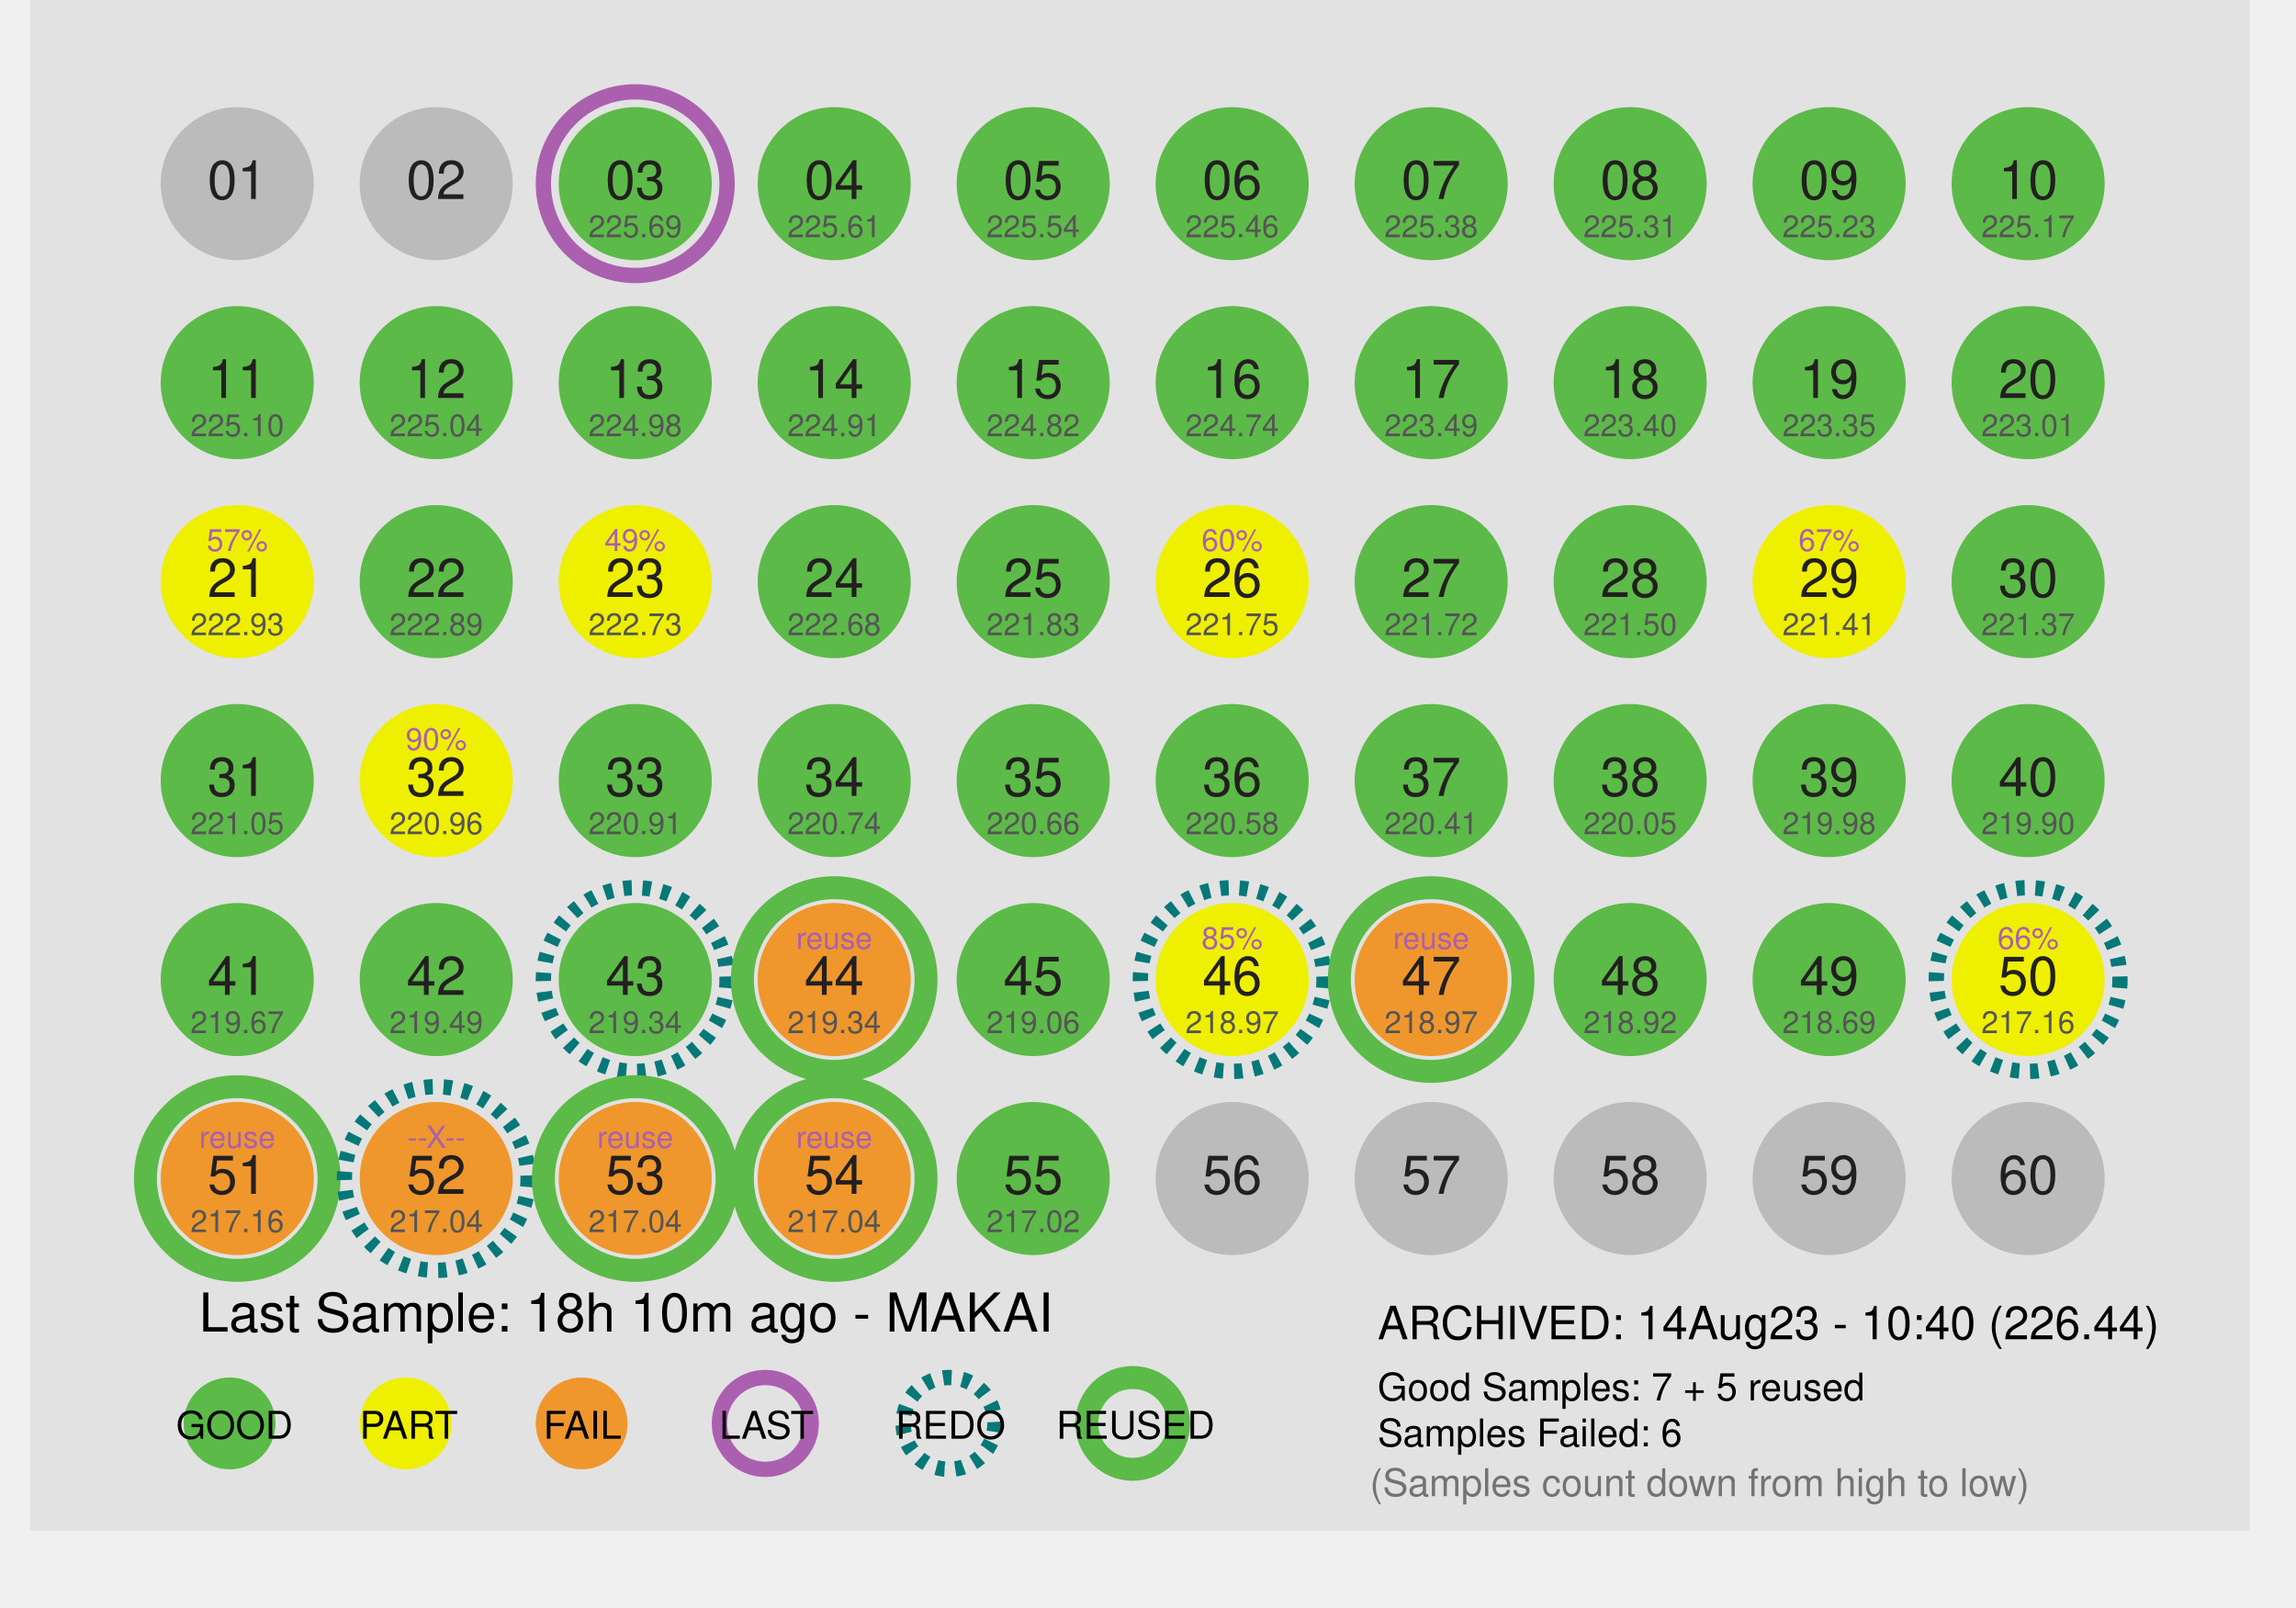
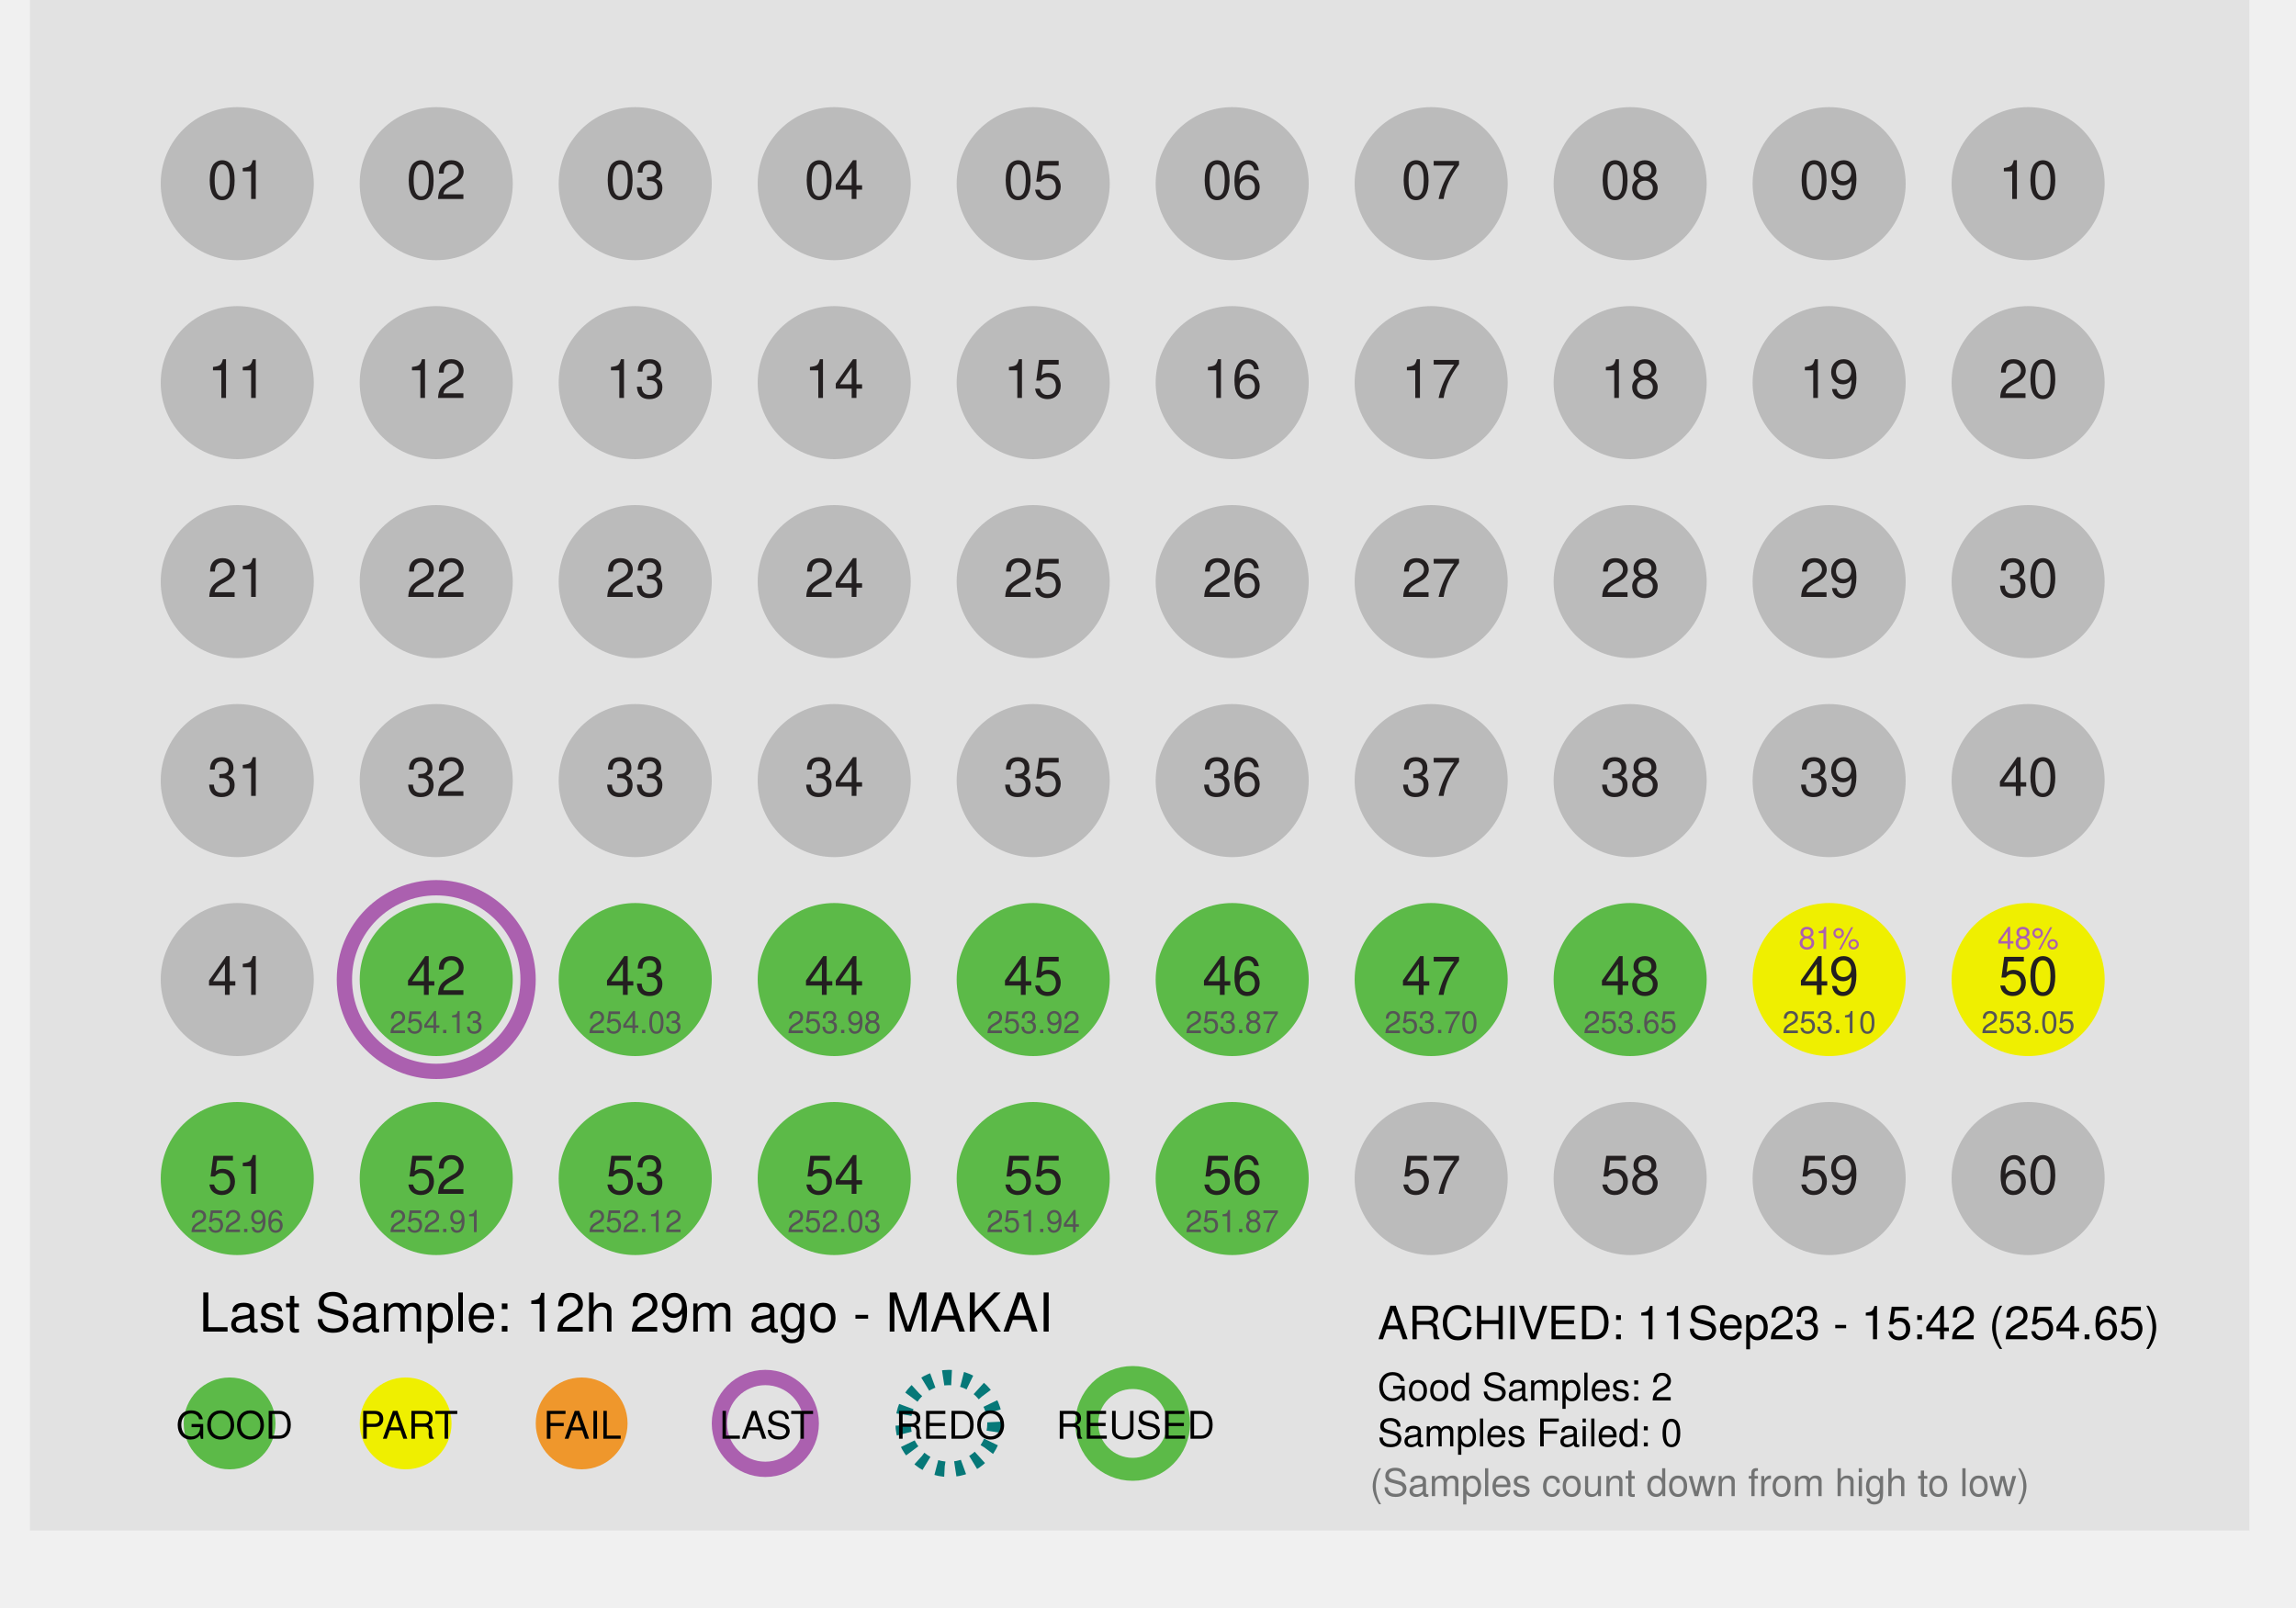
<svg xmlns="http://www.w3.org/2000/svg" id="Layer_1" data-name="Layer 1" x="0px" y="0px" viewBox="0 0 300 210" xml:space="preserve">
  <defs>
    <style>
 .st1 { fill: #dcddde; }
 .st2, .st3 { fill: #fff; }
 .st2 { stroke: #9b509f; }
 .st10, .st2, .st3 { stroke-miterlimit: 10; }
 .st10, .st2 { stroke-width: 2px; }
 .st3 { stroke: #231f20; }
 .st4 { fill: #ef972c; }
 .st5 { fill: #727373; }
 .st6 { fill: #5cba48; }
 .st7, .st8, .st9 { font-size: 7px; }
 .st7, .st8 { fill: #231f20; }
 .te5, .st7, .st9 { font-family: Helvetica; }
 .st8 { font-family: Helvetica-Bold, Helvetica; font-weight: 700; }
 .st9 { fill: #919396; }
 .st10 { fill: none; stroke: #fff; }

 .fill_gray { fill: #bbbbbb; }
 .fill_white { fill: #fff; }
 .stroke_purple { stroke: #ab60af; fill:none; stroke-width: 2px; }
 .stroke_black  { stroke: #000; fill:none; stroke-width: 2px; }
 .stroke_blue  { stroke: #067878; fill:none; stroke-width: 2px; stroke-dasharray:1.1 1.4;}
 .stroke_green  { stroke: #5cba48; fill:none; stroke-width: 3px;}
 .stroke_dash  { stroke-dasharray:1.1 1.4;}
 .stroke_2px { stroke-width: 2px; }
 .stroke_white { fill: none; stroke: #fff; }
 .stroke_none {stroke: none; fill:none};
 .stroke_darkGray { stroke: #231f20; fill: none; stroke-width: 2px;}
 .fill_orange { fill: #ef972c; }
 .fill_yellow { fill: #efef00; }
 .fill_lightgray { fill: #e2e2e2; }
 .thick_orange     { stroke-width:4px; fill:none; stroke: #ef972c; }
 .thick_yellow     { stroke-width:4px; fill:none; stroke: #f7ca0b; }
 .thick_gray       { stroke-width:4px; fill:none; stroke: #bbbbbb; }
 .thick_green      { stroke-width:4px; fill:none; stroke: #5cba48; }
 .fill_green { fill: #5cba48; }
 .font_size4 { font-size: 4px; }
 .font_size5 { font-size: 5px; }
 .font_size6 { font-size: 6px; }
 .font_size7 { font-size: 7px; }
 .font_size9 { font-size: 9px; }
 .fill_red {fill: #e24466; }
 .fill_purple {fill:#ab60af;}
 .fill_darkgray { fill: #555555; }
 .font_helv { font-family: Helvetica; }
 .font_helvBold { font-family: Helvetica-Bold, Helvetica; font-weight: 700; }
 .fill_lightergray { fill: #919396; }
    </style>
  </defs>
  <rect class="fill_lightgray" x="3.91" width="290" height="200" />
  <circle desc="c_big_01" class="stroke_none" cx="31" cy="24" r="12" />
  <circle desc="c_big_02" class="stroke_none" cx="57" cy="24" r="12" />
-   <circle desc="c_big_03" class="stroke_purple" cx="83" cy="24" r="12" />
+   <circle desc="c_big_03" class="stroke_none" cx="83" cy="24" r="12" />
  <circle desc="c_big_04" class="stroke_none" cx="109" cy="24" r="12" />
  <circle desc="c_big_05" class="stroke_none" cx="135" cy="24" r="12" />
  <circle desc="c_big_06" class="stroke_none" cx="161" cy="24" r="12" />
  <circle desc="c_big_07" class="stroke_none" cx="187" cy="24" r="12" />
  <circle desc="c_big_08" class="stroke_none" cx="213" cy="24" r="12" />
  <circle desc="c_big_09" class="stroke_none" cx="239" cy="24" r="12" />
  <circle desc="c_big_10" class="stroke_none" cx="265" cy="24" r="12" />
  <circle desc="c_big_11" class="stroke_none" cx="31" cy="50" r="12" />
  <circle desc="c_big_12" class="stroke_none" cx="57" cy="50" r="12" />
  <circle desc="c_big_13" class="stroke_none" cx="83" cy="50" r="12" />
  <circle desc="c_big_14" class="stroke_none" cx="109" cy="50" r="12" />
  <circle desc="c_big_15" class="stroke_none" cx="135" cy="50" r="12" />
  <circle desc="c_big_16" class="stroke_none" cx="161" cy="50" r="12" />
  <circle desc="c_big_17" class="stroke_none" cx="187" cy="50" r="12" />
  <circle desc="c_big_18" class="stroke_none" cx="213" cy="50" r="12" />
  <circle desc="c_big_19" class="stroke_none" cx="239" cy="50" r="12" />
  <circle desc="c_big_20" class="stroke_none" cx="265" cy="50" r="12" />
  <circle desc="c_big_21" class="stroke_none" cx="31" cy="76" r="12" />
  <circle desc="c_big_22" class="stroke_none" cx="57" cy="76" r="12" />
  <circle desc="c_big_23" class="stroke_none" cx="83" cy="76" r="12" />
  <circle desc="c_big_24" class="stroke_none" cx="109" cy="76" r="12" />
  <circle desc="c_big_25" class="stroke_none" cx="135" cy="76" r="12" />
  <circle desc="c_big_26" class="stroke_none" cx="161" cy="76" r="12" />
  <circle desc="c_big_27" class="stroke_none" cx="187" cy="76" r="12" />
  <circle desc="c_big_28" class="stroke_none" cx="213" cy="76" r="12" />
  <circle desc="c_big_29" class="stroke_none" cx="239" cy="76" r="12" />
  <circle desc="c_big_30" class="stroke_none" cx="265" cy="76" r="12" />
  <circle desc="c_big_31" class="stroke_none" cx="31" cy="102" r="12" />
  <circle desc="c_big_32" class="stroke_none" cx="57" cy="102" r="12" />
  <circle desc="c_big_33" class="stroke_none" cx="83" cy="102" r="12" />
  <circle desc="c_big_34" class="stroke_none" cx="109" cy="102" r="12" />
  <circle desc="c_big_35" class="stroke_none" cx="135" cy="102" r="12" />
  <circle desc="c_big_36" class="stroke_none" cx="161" cy="102" r="12" />
  <circle desc="c_big_37" class="stroke_none" cx="187" cy="102" r="12" />
  <circle desc="c_big_38" class="stroke_none" cx="213" cy="102" r="12" />
  <circle desc="c_big_39" class="stroke_none" cx="239" cy="102" r="12" />
  <circle desc="c_big_40" class="stroke_none" cx="265" cy="102" r="12" />
  <circle desc="c_big_41" class="stroke_none" cx="31" cy="128" r="12" />
-   <circle desc="c_big_42" class="stroke_none" cx="57" cy="128" r="12" />
-   <circle desc="c_big_43" class="stroke_blue" cx="83" cy="128" r="12" />
-   <circle desc="c_big_44" class="stroke_green" cx="109" cy="128" r="12" />
+   <circle desc="c_big_42" class="stroke_purple" cx="57" cy="128" r="12" />
+   <circle desc="c_big_43" class="stroke_none" cx="83" cy="128" r="12" />
+   <circle desc="c_big_44" class="stroke_none" cx="109" cy="128" r="12" />
  <circle desc="c_big_45" class="stroke_none" cx="135" cy="128" r="12" />
-   <circle desc="c_big_46" class="stroke_blue" cx="161" cy="128" r="12" />
-   <circle desc="c_big_47" class="stroke_green" cx="187" cy="128" r="12" />
+   <circle desc="c_big_46" class="stroke_none" cx="161" cy="128" r="12" />
+   <circle desc="c_big_47" class="stroke_none" cx="187" cy="128" r="12" />
  <circle desc="c_big_48" class="stroke_none" cx="213" cy="128" r="12" />
  <circle desc="c_big_49" class="stroke_none" cx="239" cy="128" r="12" />
-   <circle desc="c_big_50" class="stroke_blue" cx="265" cy="128" r="12" />
-   <circle desc="c_big_51" class="stroke_green" cx="31" cy="154" r="12" />
-   <circle desc="c_big_52" class="stroke_blue" cx="57" cy="154" r="12" />
-   <circle desc="c_big_53" class="stroke_green" cx="83" cy="154" r="12" />
-   <circle desc="c_big_54" class="stroke_green" cx="109" cy="154" r="12" />
+   <circle desc="c_big_50" class="stroke_none" cx="265" cy="128" r="12" />
+   <circle desc="c_big_51" class="stroke_none" cx="31" cy="154" r="12" />
+   <circle desc="c_big_52" class="stroke_none" cx="57" cy="154" r="12" />
+   <circle desc="c_big_53" class="stroke_none" cx="83" cy="154" r="12" />
+   <circle desc="c_big_54" class="stroke_none" cx="109" cy="154" r="12" />
  <circle desc="c_big_55" class="stroke_none" cx="135" cy="154" r="12" />
  <circle desc="c_big_56" class="stroke_none" cx="161" cy="154" r="12" />
  <circle desc="c_big_57" class="stroke_none" cx="187" cy="154" r="12" />
  <circle desc="c_big_58" class="stroke_none" cx="213" cy="154" r="12" />
  <circle desc="c_big_59" class="stroke_none" cx="239" cy="154" r="12" />
  <circle desc="c_big_60" class="stroke_none" cx="265" cy="154" r="12" />
  <circle desc="c_small_01" class="fill_gray" cx="31" cy="24" r="10" />
  <circle desc="c_small_02" class="fill_gray" cx="57" cy="24" r="10" />
-   <circle desc="c_small_03" class="fill_green" cx="83" cy="24" r="10" />
-   <circle desc="c_small_04" class="fill_green" cx="109" cy="24" r="10" />
-   <circle desc="c_small_05" class="fill_green" cx="135" cy="24" r="10" />
-   <circle desc="c_small_06" class="fill_green" cx="161" cy="24" r="10" />
-   <circle desc="c_small_07" class="fill_green" cx="187" cy="24" r="10" />
-   <circle desc="c_small_08" class="fill_green" cx="213" cy="24" r="10" />
-   <circle desc="c_small_09" class="fill_green" cx="239" cy="24" r="10" />
-   <circle desc="c_small_10" class="fill_green" cx="265" cy="24" r="10" />
-   <circle desc="c_small_11" class="fill_green" cx="31" cy="50" r="10" />
-   <circle desc="c_small_12" class="fill_green" cx="57" cy="50" r="10" />
-   <circle desc="c_small_13" class="fill_green" cx="83" cy="50" r="10" />
-   <circle desc="c_small_14" class="fill_green" cx="109" cy="50" r="10" />
-   <circle desc="c_small_15" class="fill_green" cx="135" cy="50" r="10" />
-   <circle desc="c_small_16" class="fill_green" cx="161" cy="50" r="10" />
-   <circle desc="c_small_17" class="fill_green" cx="187" cy="50" r="10" />
-   <circle desc="c_small_18" class="fill_green" cx="213" cy="50" r="10" />
-   <circle desc="c_small_19" class="fill_green" cx="239" cy="50" r="10" />
-   <circle desc="c_small_20" class="fill_green" cx="265" cy="50" r="10" />
-   <circle desc="c_small_21" class="fill_yellow" cx="31" cy="76" r="10" />
-   <circle desc="c_small_22" class="fill_green" cx="57" cy="76" r="10" />
-   <circle desc="c_small_23" class="fill_yellow" cx="83" cy="76" r="10" />
-   <circle desc="c_small_24" class="fill_green" cx="109" cy="76" r="10" />
-   <circle desc="c_small_25" class="fill_green" cx="135" cy="76" r="10" />
-   <circle desc="c_small_26" class="fill_yellow" cx="161" cy="76" r="10" />
-   <circle desc="c_small_27" class="fill_green" cx="187" cy="76" r="10" />
-   <circle desc="c_small_28" class="fill_green" cx="213" cy="76" r="10" />
-   <circle desc="c_small_29" class="fill_yellow" cx="239" cy="76" r="10" />
-   <circle desc="c_small_30" class="fill_green" cx="265" cy="76" r="10" />
-   <circle desc="c_small_31" class="fill_green" cx="31" cy="102" r="10" />
-   <circle desc="c_small_32" class="fill_yellow" cx="57" cy="102" r="10" />
-   <circle desc="c_small_33" class="fill_green" cx="83" cy="102" r="10" />
-   <circle desc="c_small_34" class="fill_green" cx="109" cy="102" r="10" />
-   <circle desc="c_small_35" class="fill_green" cx="135" cy="102" r="10" />
-   <circle desc="c_small_36" class="fill_green" cx="161" cy="102" r="10" />
-   <circle desc="c_small_37" class="fill_green" cx="187" cy="102" r="10" />
-   <circle desc="c_small_38" class="fill_green" cx="213" cy="102" r="10" />
-   <circle desc="c_small_39" class="fill_green" cx="239" cy="102" r="10" />
-   <circle desc="c_small_40" class="fill_green" cx="265" cy="102" r="10" />
-   <circle desc="c_small_41" class="fill_green" cx="31" cy="128" r="10" />
+   <circle desc="c_small_03" class="fill_gray" cx="83" cy="24" r="10" />
+   <circle desc="c_small_04" class="fill_gray" cx="109" cy="24" r="10" />
+   <circle desc="c_small_05" class="fill_gray" cx="135" cy="24" r="10" />
+   <circle desc="c_small_06" class="fill_gray" cx="161" cy="24" r="10" />
+   <circle desc="c_small_07" class="fill_gray" cx="187" cy="24" r="10" />
+   <circle desc="c_small_08" class="fill_gray" cx="213" cy="24" r="10" />
+   <circle desc="c_small_09" class="fill_gray" cx="239" cy="24" r="10" />
+   <circle desc="c_small_10" class="fill_gray" cx="265" cy="24" r="10" />
+   <circle desc="c_small_11" class="fill_gray" cx="31" cy="50" r="10" />
+   <circle desc="c_small_12" class="fill_gray" cx="57" cy="50" r="10" />
+   <circle desc="c_small_13" class="fill_gray" cx="83" cy="50" r="10" />
+   <circle desc="c_small_14" class="fill_gray" cx="109" cy="50" r="10" />
+   <circle desc="c_small_15" class="fill_gray" cx="135" cy="50" r="10" />
+   <circle desc="c_small_16" class="fill_gray" cx="161" cy="50" r="10" />
+   <circle desc="c_small_17" class="fill_gray" cx="187" cy="50" r="10" />
+   <circle desc="c_small_18" class="fill_gray" cx="213" cy="50" r="10" />
+   <circle desc="c_small_19" class="fill_gray" cx="239" cy="50" r="10" />
+   <circle desc="c_small_20" class="fill_gray" cx="265" cy="50" r="10" />
+   <circle desc="c_small_21" class="fill_gray" cx="31" cy="76" r="10" />
+   <circle desc="c_small_22" class="fill_gray" cx="57" cy="76" r="10" />
+   <circle desc="c_small_23" class="fill_gray" cx="83" cy="76" r="10" />
+   <circle desc="c_small_24" class="fill_gray" cx="109" cy="76" r="10" />
+   <circle desc="c_small_25" class="fill_gray" cx="135" cy="76" r="10" />
+   <circle desc="c_small_26" class="fill_gray" cx="161" cy="76" r="10" />
+   <circle desc="c_small_27" class="fill_gray" cx="187" cy="76" r="10" />
+   <circle desc="c_small_28" class="fill_gray" cx="213" cy="76" r="10" />
+   <circle desc="c_small_29" class="fill_gray" cx="239" cy="76" r="10" />
+   <circle desc="c_small_30" class="fill_gray" cx="265" cy="76" r="10" />
+   <circle desc="c_small_31" class="fill_gray" cx="31" cy="102" r="10" />
+   <circle desc="c_small_32" class="fill_gray" cx="57" cy="102" r="10" />
+   <circle desc="c_small_33" class="fill_gray" cx="83" cy="102" r="10" />
+   <circle desc="c_small_34" class="fill_gray" cx="109" cy="102" r="10" />
+   <circle desc="c_small_35" class="fill_gray" cx="135" cy="102" r="10" />
+   <circle desc="c_small_36" class="fill_gray" cx="161" cy="102" r="10" />
+   <circle desc="c_small_37" class="fill_gray" cx="187" cy="102" r="10" />
+   <circle desc="c_small_38" class="fill_gray" cx="213" cy="102" r="10" />
+   <circle desc="c_small_39" class="fill_gray" cx="239" cy="102" r="10" />
+   <circle desc="c_small_40" class="fill_gray" cx="265" cy="102" r="10" />
+   <circle desc="c_small_41" class="fill_gray" cx="31" cy="128" r="10" />
  <circle desc="c_small_42" class="fill_green" cx="57" cy="128" r="10" />
  <circle desc="c_small_43" class="fill_green" cx="83" cy="128" r="10" />
-   <circle desc="c_small_44" class="fill_orange" cx="109" cy="128" r="10" />
+   <circle desc="c_small_44" class="fill_green" cx="109" cy="128" r="10" />
  <circle desc="c_small_45" class="fill_green" cx="135" cy="128" r="10" />
-   <circle desc="c_small_46" class="fill_yellow" cx="161" cy="128" r="10" />
-   <circle desc="c_small_47" class="fill_orange" cx="187" cy="128" r="10" />
+   <circle desc="c_small_46" class="fill_green" cx="161" cy="128" r="10" />
+   <circle desc="c_small_47" class="fill_green" cx="187" cy="128" r="10" />
  <circle desc="c_small_48" class="fill_green" cx="213" cy="128" r="10" />
-   <circle desc="c_small_49" class="fill_green" cx="239" cy="128" r="10" />
+   <circle desc="c_small_49" class="fill_yellow" cx="239" cy="128" r="10" />
  <circle desc="c_small_50" class="fill_yellow" cx="265" cy="128" r="10" />
-   <circle desc="c_small_51" class="fill_orange" cx="31" cy="154" r="10" />
-   <circle desc="c_small_52" class="fill_orange" cx="57" cy="154" r="10" />
-   <circle desc="c_small_53" class="fill_orange" cx="83" cy="154" r="10" />
-   <circle desc="c_small_54" class="fill_orange" cx="109" cy="154" r="10" />
+   <circle desc="c_small_51" class="fill_green" cx="31" cy="154" r="10" />
+   <circle desc="c_small_52" class="fill_green" cx="57" cy="154" r="10" />
+   <circle desc="c_small_53" class="fill_green" cx="83" cy="154" r="10" />
+   <circle desc="c_small_54" class="fill_green" cx="109" cy="154" r="10" />
  <circle desc="c_small_55" class="fill_green" cx="135" cy="154" r="10" />
-   <circle desc="c_small_56" class="fill_gray" cx="161" cy="154" r="10" />
+   <circle desc="c_small_56" class="fill_green" cx="161" cy="154" r="10" />
  <circle desc="c_small_57" class="fill_gray" cx="187" cy="154" r="10" />
  <circle desc="c_small_58" class="fill_gray" cx="213" cy="154" r="10" />
  <circle desc="c_small_59" class="fill_gray" cx="239" cy="154" r="10" />
  <circle desc="c_small_60" class="fill_gray" cx="265" cy="154" r="10" />
  <text desc="t_label_01" class="st7" text-anchor="middle" transform="translate(31 26)">01</text>
  <text desc="t_label_02" class="st7" text-anchor="middle" transform="translate(57 26)">02</text>
  <text desc="t_label_03" class="st7" text-anchor="middle" transform="translate(83 26)">03</text>
  <text desc="t_label_04" class="st7" text-anchor="middle" transform="translate(109 26)">04</text>
  <text desc="t_label_05" class="st7" text-anchor="middle" transform="translate(135 26)">05</text>
  <text desc="t_label_06" class="st7" text-anchor="middle" transform="translate(161 26)">06</text>
  <text desc="t_label_07" class="st7" text-anchor="middle" transform="translate(187 26)">07</text>
  <text desc="t_label_08" class="st7" text-anchor="middle" transform="translate(213 26)">08</text>
  <text desc="t_label_09" class="st7" text-anchor="middle" transform="translate(239 26)">09</text>
  <text desc="t_label_10" class="st7" text-anchor="middle" transform="translate(265 26)">10</text>
  <text desc="t_label_11" class="st7" text-anchor="middle" transform="translate(31 52)">11</text>
  <text desc="t_label_12" class="st7" text-anchor="middle" transform="translate(57 52)">12</text>
  <text desc="t_label_13" class="st7" text-anchor="middle" transform="translate(83 52)">13</text>
  <text desc="t_label_14" class="st7" text-anchor="middle" transform="translate(109 52)">14</text>
  <text desc="t_label_15" class="st7" text-anchor="middle" transform="translate(135 52)">15</text>
  <text desc="t_label_16" class="st7" text-anchor="middle" transform="translate(161 52)">16</text>
  <text desc="t_label_17" class="st7" text-anchor="middle" transform="translate(187 52)">17</text>
  <text desc="t_label_18" class="st7" text-anchor="middle" transform="translate(213 52)">18</text>
  <text desc="t_label_19" class="st7" text-anchor="middle" transform="translate(239 52)">19</text>
  <text desc="t_label_20" class="st7" text-anchor="middle" transform="translate(265 52)">20</text>
  <text desc="t_label_21" class="st7" text-anchor="middle" transform="translate(31 78)">21</text>
  <text desc="t_label_22" class="st7" text-anchor="middle" transform="translate(57 78)">22</text>
  <text desc="t_label_23" class="st7" text-anchor="middle" transform="translate(83 78)">23</text>
  <text desc="t_label_24" class="st7" text-anchor="middle" transform="translate(109 78)">24</text>
  <text desc="t_label_25" class="st7" text-anchor="middle" transform="translate(135 78)">25</text>
  <text desc="t_label_26" class="st7" text-anchor="middle" transform="translate(161 78)">26</text>
  <text desc="t_label_27" class="st7" text-anchor="middle" transform="translate(187 78)">27</text>
  <text desc="t_label_28" class="st7" text-anchor="middle" transform="translate(213 78)">28</text>
  <text desc="t_label_29" class="st7" text-anchor="middle" transform="translate(239 78)">29</text>
  <text desc="t_label_30" class="st7" text-anchor="middle" transform="translate(265 78)">30</text>
  <text desc="t_label_31" class="st7" text-anchor="middle" transform="translate(31 104)">31</text>
  <text desc="t_label_32" class="st7" text-anchor="middle" transform="translate(57 104)">32</text>
  <text desc="t_label_33" class="st7" text-anchor="middle" transform="translate(83 104)">33</text>
  <text desc="t_label_34" class="st7" text-anchor="middle" transform="translate(109 104)">34</text>
  <text desc="t_label_35" class="st7" text-anchor="middle" transform="translate(135 104)">35</text>
  <text desc="t_label_36" class="st7" text-anchor="middle" transform="translate(161 104)">36</text>
  <text desc="t_label_37" class="st7" text-anchor="middle" transform="translate(187 104)">37</text>
  <text desc="t_label_38" class="st7" text-anchor="middle" transform="translate(213 104)">38</text>
  <text desc="t_label_39" class="st7" text-anchor="middle" transform="translate(239 104)">39</text>
  <text desc="t_label_40" class="st7" text-anchor="middle" transform="translate(265 104)">40</text>
  <text desc="t_label_41" class="st7" text-anchor="middle" transform="translate(31 130)">41</text>
  <text desc="t_label_42" class="st7" text-anchor="middle" transform="translate(57 130)">42</text>
  <text desc="t_label_43" class="st7" text-anchor="middle" transform="translate(83 130)">43</text>
  <text desc="t_label_44" class="st7" text-anchor="middle" transform="translate(109 130)">44</text>
  <text desc="t_label_45" class="st7" text-anchor="middle" transform="translate(135 130)">45</text>
  <text desc="t_label_46" class="st7" text-anchor="middle" transform="translate(161 130)">46</text>
  <text desc="t_label_47" class="st7" text-anchor="middle" transform="translate(187 130)">47</text>
  <text desc="t_label_48" class="st7" text-anchor="middle" transform="translate(213 130)">48</text>
  <text desc="t_label_49" class="st7" text-anchor="middle" transform="translate(239 130)">49</text>
  <text desc="t_label_50" class="st7" text-anchor="middle" transform="translate(265 130)">50</text>
  <text desc="t_label_51" class="st7" text-anchor="middle" transform="translate(31 156)">51</text>
  <text desc="t_label_52" class="st7" text-anchor="middle" transform="translate(57 156)">52</text>
  <text desc="t_label_53" class="st7" text-anchor="middle" transform="translate(83 156)">53</text>
  <text desc="t_label_54" class="st7" text-anchor="middle" transform="translate(109 156)">54</text>
  <text desc="t_label_55" class="st7" text-anchor="middle" transform="translate(135 156)">55</text>
  <text desc="t_label_56" class="st7" text-anchor="middle" transform="translate(161 156)">56</text>
  <text desc="t_label_57" class="st7" text-anchor="middle" transform="translate(187 156)">57</text>
  <text desc="t_label_58" class="st7" text-anchor="middle" transform="translate(213 156)">58</text>
  <text desc="t_label_59" class="st7" text-anchor="middle" transform="translate(239 156)">59</text>
  <text desc="t_label_60" class="st7" text-anchor="middle" transform="translate(265 156)">60</text>
  <text desc="pct_label_01" text-anchor="middle" class="te5 font_size4 fill_purple" transform="translate(31 20)" />
  <text desc="pct_label_02" text-anchor="middle" class="te5 font_size4 fill_purple" transform="translate(57 20)" />
  <text desc="pct_label_03" text-anchor="middle" class="te5 font_size4 fill_purple" transform="translate(83 20)" />
  <text desc="pct_label_04" text-anchor="middle" class="te5 font_size4 fill_purple" transform="translate(109 20)" />
  <text desc="pct_label_05" text-anchor="middle" class="te5 font_size4 fill_purple" transform="translate(135 20)" />
  <text desc="pct_label_06" text-anchor="middle" class="te5 font_size4 fill_purple" transform="translate(161 20)" />
  <text desc="pct_label_07" text-anchor="middle" class="te5 font_size4 fill_purple" transform="translate(187 20)" />
  <text desc="pct_label_08" text-anchor="middle" class="te5 font_size4 fill_purple" transform="translate(213 20)" />
  <text desc="pct_label_09" text-anchor="middle" class="te5 font_size4 fill_purple" transform="translate(239 20)" />
  <text desc="pct_label_10" text-anchor="middle" class="te5 font_size4 fill_purple" transform="translate(265 20)" />
  <text desc="pct_label_11" text-anchor="middle" class="te5 font_size4 fill_purple" transform="translate(31 46)" />
  <text desc="pct_label_12" text-anchor="middle" class="te5 font_size4 fill_purple" transform="translate(57 46)" />
  <text desc="pct_label_13" text-anchor="middle" class="te5 font_size4 fill_purple" transform="translate(83 46)" />
  <text desc="pct_label_14" text-anchor="middle" class="te5 font_size4 fill_purple" transform="translate(109 46)" />
  <text desc="pct_label_15" text-anchor="middle" class="te5 font_size4 fill_purple" transform="translate(135 46)" />
  <text desc="pct_label_16" text-anchor="middle" class="te5 font_size4 fill_purple" transform="translate(161 46)" />
  <text desc="pct_label_17" text-anchor="middle" class="te5 font_size4 fill_purple" transform="translate(187 46)" />
  <text desc="pct_label_18" text-anchor="middle" class="te5 font_size4 fill_purple" transform="translate(213 46)" />
  <text desc="pct_label_19" text-anchor="middle" class="te5 font_size4 fill_purple" transform="translate(239 46)" />
  <text desc="pct_label_20" text-anchor="middle" class="te5 font_size4 fill_purple" transform="translate(265 46)" />
-   <text desc="pct_label_21" text-anchor="middle" class="te5 font_size4 fill_purple" transform="translate(31 72)">57%</text>
+   <text desc="pct_label_21" text-anchor="middle" class="te5 font_size4 fill_purple" transform="translate(31 72)" />
  <text desc="pct_label_22" text-anchor="middle" class="te5 font_size4 fill_purple" transform="translate(57 72)" />
-   <text desc="pct_label_23" text-anchor="middle" class="te5 font_size4 fill_purple" transform="translate(83 72)">49%</text>
+   <text desc="pct_label_23" text-anchor="middle" class="te5 font_size4 fill_purple" transform="translate(83 72)" />
  <text desc="pct_label_24" text-anchor="middle" class="te5 font_size4 fill_purple" transform="translate(109 72)" />
  <text desc="pct_label_25" text-anchor="middle" class="te5 font_size4 fill_purple" transform="translate(135 72)" />
-   <text desc="pct_label_26" text-anchor="middle" class="te5 font_size4 fill_purple" transform="translate(161 72)">60%</text>
+   <text desc="pct_label_26" text-anchor="middle" class="te5 font_size4 fill_purple" transform="translate(161 72)" />
  <text desc="pct_label_27" text-anchor="middle" class="te5 font_size4 fill_purple" transform="translate(187 72)" />
  <text desc="pct_label_28" text-anchor="middle" class="te5 font_size4 fill_purple" transform="translate(213 72)" />
-   <text desc="pct_label_29" text-anchor="middle" class="te5 font_size4 fill_purple" transform="translate(239 72)">67%</text>
+   <text desc="pct_label_29" text-anchor="middle" class="te5 font_size4 fill_purple" transform="translate(239 72)" />
  <text desc="pct_label_30" text-anchor="middle" class="te5 font_size4 fill_purple" transform="translate(265 72)" />
  <text desc="pct_label_31" text-anchor="middle" class="te5 font_size4 fill_purple" transform="translate(31 98)" />
-   <text desc="pct_label_32" text-anchor="middle" class="te5 font_size4 fill_purple" transform="translate(57 98)">90%</text>
+   <text desc="pct_label_32" text-anchor="middle" class="te5 font_size4 fill_purple" transform="translate(57 98)" />
  <text desc="pct_label_33" text-anchor="middle" class="te5 font_size4 fill_purple" transform="translate(83 98)" />
  <text desc="pct_label_34" text-anchor="middle" class="te5 font_size4 fill_purple" transform="translate(109 98)" />
  <text desc="pct_label_35" text-anchor="middle" class="te5 font_size4 fill_purple" transform="translate(135 98)" />
  <text desc="pct_label_36" text-anchor="middle" class="te5 font_size4 fill_purple" transform="translate(161 98)" />
  <text desc="pct_label_37" text-anchor="middle" class="te5 font_size4 fill_purple" transform="translate(187 98)" />
  <text desc="pct_label_38" text-anchor="middle" class="te5 font_size4 fill_purple" transform="translate(213 98)" />
  <text desc="pct_label_39" text-anchor="middle" class="te5 font_size4 fill_purple" transform="translate(239 98)" />
  <text desc="pct_label_40" text-anchor="middle" class="te5 font_size4 fill_purple" transform="translate(265 98)" />
  <text desc="pct_label_41" text-anchor="middle" class="te5 font_size4 fill_purple" transform="translate(31 124)" />
  <text desc="pct_label_42" text-anchor="middle" class="te5 font_size4 fill_purple" transform="translate(57 124)" />
  <text desc="pct_label_43" text-anchor="middle" class="te5 font_size4 fill_purple" transform="translate(83 124)" />
-   <text desc="pct_label_44" text-anchor="middle" class="te5 font_size4 fill_purple" transform="translate(109 124)">reuse</text>
+   <text desc="pct_label_44" text-anchor="middle" class="te5 font_size4 fill_purple" transform="translate(109 124)" />
  <text desc="pct_label_45" text-anchor="middle" class="te5 font_size4 fill_purple" transform="translate(135 124)" />
-   <text desc="pct_label_46" text-anchor="middle" class="te5 font_size4 fill_purple" transform="translate(161 124)">85%</text>
-   <text desc="pct_label_47" text-anchor="middle" class="te5 font_size4 fill_purple" transform="translate(187 124)">reuse</text>
+   <text desc="pct_label_46" text-anchor="middle" class="te5 font_size4 fill_purple" transform="translate(161 124)" />
+   <text desc="pct_label_47" text-anchor="middle" class="te5 font_size4 fill_purple" transform="translate(187 124)" />
  <text desc="pct_label_48" text-anchor="middle" class="te5 font_size4 fill_purple" transform="translate(213 124)" />
-   <text desc="pct_label_49" text-anchor="middle" class="te5 font_size4 fill_purple" transform="translate(239 124)" />
-   <text desc="pct_label_50" text-anchor="middle" class="te5 font_size4 fill_purple" transform="translate(265 124)">66%</text>
-   <text desc="pct_label_51" text-anchor="middle" class="te5 font_size4 fill_purple" transform="translate(31 150)">reuse</text>
-   <text desc="pct_label_52" text-anchor="middle" class="te5 font_size4 fill_purple" transform="translate(57 150)">--X--</text>
-   <text desc="pct_label_53" text-anchor="middle" class="te5 font_size4 fill_purple" transform="translate(83 150)">reuse</text>
-   <text desc="pct_label_54" text-anchor="middle" class="te5 font_size4 fill_purple" transform="translate(109 150)">reuse</text>
+   <text desc="pct_label_49" text-anchor="middle" class="te5 font_size4 fill_purple" transform="translate(239 124)">81%</text>
+   <text desc="pct_label_50" text-anchor="middle" class="te5 font_size4 fill_purple" transform="translate(265 124)">48%</text>
+   <text desc="pct_label_51" text-anchor="middle" class="te5 font_size4 fill_purple" transform="translate(31 150)" />
+   <text desc="pct_label_52" text-anchor="middle" class="te5 font_size4 fill_purple" transform="translate(57 150)" />
+   <text desc="pct_label_53" text-anchor="middle" class="te5 font_size4 fill_purple" transform="translate(83 150)" />
+   <text desc="pct_label_54" text-anchor="middle" class="te5 font_size4 fill_purple" transform="translate(109 150)" />
  <text desc="pct_label_55" text-anchor="middle" class="te5 font_size4 fill_purple" transform="translate(135 150)" />
  <text desc="pct_label_56" text-anchor="middle" class="te5 font_size4 fill_purple" transform="translate(161 150)" />
  <text desc="pct_label_57" text-anchor="middle" class="te5 font_size4 fill_purple" transform="translate(187 150)" />
  <text desc="pct_label_58" text-anchor="middle" class="te5 font_size4 fill_purple" transform="translate(213 150)" />
  <text desc="pct_label_59" text-anchor="middle" class="te5 font_size4 fill_purple" transform="translate(239 150)" />
  <text desc="pct_label_60" text-anchor="middle" class="te5 font_size4 fill_purple" transform="translate(265 150)" />
  <text desc="time_label_01" text-anchor="middle" class="te5 font_size4 fill_darkgray" transform="translate(31 31)" />
  <text desc="time_label_02" text-anchor="middle" class="te5 font_size4 fill_darkgray" transform="translate(57 31)" />
-   <text desc="time_label_03" text-anchor="middle" class="te5 font_size4 fill_darkgray" transform="translate(83 31)">225.69</text>
-   <text desc="time_label_04" text-anchor="middle" class="te5 font_size4 fill_darkgray" transform="translate(109 31)">225.61</text>
-   <text desc="time_label_05" text-anchor="middle" class="te5 font_size4 fill_darkgray" transform="translate(135 31)">225.54</text>
-   <text desc="time_label_06" text-anchor="middle" class="te5 font_size4 fill_darkgray" transform="translate(161 31)">225.46</text>
-   <text desc="time_label_07" text-anchor="middle" class="te5 font_size4 fill_darkgray" transform="translate(187 31)">225.38</text>
-   <text desc="time_label_08" text-anchor="middle" class="te5 font_size4 fill_darkgray" transform="translate(213 31)">225.31</text>
-   <text desc="time_label_09" text-anchor="middle" class="te5 font_size4 fill_darkgray" transform="translate(239 31)">225.23</text>
-   <text desc="time_label_10" text-anchor="middle" class="te5 font_size4 fill_darkgray" transform="translate(265 31)">225.17</text>
-   <text desc="time_label_11" text-anchor="middle" class="te5 font_size4 fill_darkgray" transform="translate(31 57)">225.10</text>
-   <text desc="time_label_12" text-anchor="middle" class="te5 font_size4 fill_darkgray" transform="translate(57 57)">225.04</text>
-   <text desc="time_label_13" text-anchor="middle" class="te5 font_size4 fill_darkgray" transform="translate(83 57)">224.98</text>
-   <text desc="time_label_14" text-anchor="middle" class="te5 font_size4 fill_darkgray" transform="translate(109 57)">224.91</text>
-   <text desc="time_label_15" text-anchor="middle" class="te5 font_size4 fill_darkgray" transform="translate(135 57)">224.82</text>
-   <text desc="time_label_16" text-anchor="middle" class="te5 font_size4 fill_darkgray" transform="translate(161 57)">224.74</text>
-   <text desc="time_label_17" text-anchor="middle" class="te5 font_size4 fill_darkgray" transform="translate(187 57)">223.49</text>
-   <text desc="time_label_18" text-anchor="middle" class="te5 font_size4 fill_darkgray" transform="translate(213 57)">223.40</text>
-   <text desc="time_label_19" text-anchor="middle" class="te5 font_size4 fill_darkgray" transform="translate(239 57)">223.35</text>
-   <text desc="time_label_20" text-anchor="middle" class="te5 font_size4 fill_darkgray" transform="translate(265 57)">223.01</text>
-   <text desc="time_label_21" text-anchor="middle" class="te5 font_size4 fill_darkgray" transform="translate(31 83)">222.93</text>
-   <text desc="time_label_22" text-anchor="middle" class="te5 font_size4 fill_darkgray" transform="translate(57 83)">222.89</text>
-   <text desc="time_label_23" text-anchor="middle" class="te5 font_size4 fill_darkgray" transform="translate(83 83)">222.73</text>
-   <text desc="time_label_24" text-anchor="middle" class="te5 font_size4 fill_darkgray" transform="translate(109 83)">222.68</text>
-   <text desc="time_label_25" text-anchor="middle" class="te5 font_size4 fill_darkgray" transform="translate(135 83)">221.83</text>
-   <text desc="time_label_26" text-anchor="middle" class="te5 font_size4 fill_darkgray" transform="translate(161 83)">221.75</text>
-   <text desc="time_label_27" text-anchor="middle" class="te5 font_size4 fill_darkgray" transform="translate(187 83)">221.72</text>
-   <text desc="time_label_28" text-anchor="middle" class="te5 font_size4 fill_darkgray" transform="translate(213 83)">221.50</text>
-   <text desc="time_label_29" text-anchor="middle" class="te5 font_size4 fill_darkgray" transform="translate(239 83)">221.41</text>
-   <text desc="time_label_30" text-anchor="middle" class="te5 font_size4 fill_darkgray" transform="translate(265 83)">221.37</text>
-   <text desc="time_label_31" text-anchor="middle" class="te5 font_size4 fill_darkgray" transform="translate(31 109)">221.05</text>
-   <text desc="time_label_32" text-anchor="middle" class="te5 font_size4 fill_darkgray" transform="translate(57 109)">220.96</text>
-   <text desc="time_label_33" text-anchor="middle" class="te5 font_size4 fill_darkgray" transform="translate(83 109)">220.91</text>
-   <text desc="time_label_34" text-anchor="middle" class="te5 font_size4 fill_darkgray" transform="translate(109 109)">220.74</text>
-   <text desc="time_label_35" text-anchor="middle" class="te5 font_size4 fill_darkgray" transform="translate(135 109)">220.66</text>
-   <text desc="time_label_36" text-anchor="middle" class="te5 font_size4 fill_darkgray" transform="translate(161 109)">220.58</text>
-   <text desc="time_label_37" text-anchor="middle" class="te5 font_size4 fill_darkgray" transform="translate(187 109)">220.41</text>
-   <text desc="time_label_38" text-anchor="middle" class="te5 font_size4 fill_darkgray" transform="translate(213 109)">220.05</text>
-   <text desc="time_label_39" text-anchor="middle" class="te5 font_size4 fill_darkgray" transform="translate(239 109)">219.98</text>
-   <text desc="time_label_40" text-anchor="middle" class="te5 font_size4 fill_darkgray" transform="translate(265 109)">219.90</text>
-   <text desc="time_label_41" text-anchor="middle" class="te5 font_size4 fill_darkgray" transform="translate(31 135)">219.67</text>
-   <text desc="time_label_42" text-anchor="middle" class="te5 font_size4 fill_darkgray" transform="translate(57 135)">219.49</text>
-   <text desc="time_label_43" text-anchor="middle" class="te5 font_size4 fill_darkgray" transform="translate(83 135)">219.34</text>
-   <text desc="time_label_44" text-anchor="middle" class="te5 font_size4 fill_darkgray" transform="translate(109 135)">219.34</text>
-   <text desc="time_label_45" text-anchor="middle" class="te5 font_size4 fill_darkgray" transform="translate(135 135)">219.06</text>
-   <text desc="time_label_46" text-anchor="middle" class="te5 font_size4 fill_darkgray" transform="translate(161 135)">218.97</text>
-   <text desc="time_label_47" text-anchor="middle" class="te5 font_size4 fill_darkgray" transform="translate(187 135)">218.97</text>
-   <text desc="time_label_48" text-anchor="middle" class="te5 font_size4 fill_darkgray" transform="translate(213 135)">218.92</text>
-   <text desc="time_label_49" text-anchor="middle" class="te5 font_size4 fill_darkgray" transform="translate(239 135)">218.69</text>
-   <text desc="time_label_50" text-anchor="middle" class="te5 font_size4 fill_darkgray" transform="translate(265 135)">217.16</text>
-   <text desc="time_label_51" text-anchor="middle" class="te5 font_size4 fill_darkgray" transform="translate(31 161)">217.16</text>
-   <text desc="time_label_52" text-anchor="middle" class="te5 font_size4 fill_darkgray" transform="translate(57 161)">217.04</text>
-   <text desc="time_label_53" text-anchor="middle" class="te5 font_size4 fill_darkgray" transform="translate(83 161)">217.04</text>
-   <text desc="time_label_54" text-anchor="middle" class="te5 font_size4 fill_darkgray" transform="translate(109 161)">217.04</text>
-   <text desc="time_label_55" text-anchor="middle" class="te5 font_size4 fill_darkgray" transform="translate(135 161)">217.02</text>
-   <text desc="time_label_56" text-anchor="middle" class="te5 font_size4 fill_darkgray" transform="translate(161 161)" />
+   <text desc="time_label_03" text-anchor="middle" class="te5 font_size4 fill_darkgray" transform="translate(83 31)" />
+   <text desc="time_label_04" text-anchor="middle" class="te5 font_size4 fill_darkgray" transform="translate(109 31)" />
+   <text desc="time_label_05" text-anchor="middle" class="te5 font_size4 fill_darkgray" transform="translate(135 31)" />
+   <text desc="time_label_06" text-anchor="middle" class="te5 font_size4 fill_darkgray" transform="translate(161 31)" />
+   <text desc="time_label_07" text-anchor="middle" class="te5 font_size4 fill_darkgray" transform="translate(187 31)" />
+   <text desc="time_label_08" text-anchor="middle" class="te5 font_size4 fill_darkgray" transform="translate(213 31)" />
+   <text desc="time_label_09" text-anchor="middle" class="te5 font_size4 fill_darkgray" transform="translate(239 31)" />
+   <text desc="time_label_10" text-anchor="middle" class="te5 font_size4 fill_darkgray" transform="translate(265 31)" />
+   <text desc="time_label_11" text-anchor="middle" class="te5 font_size4 fill_darkgray" transform="translate(31 57)" />
+   <text desc="time_label_12" text-anchor="middle" class="te5 font_size4 fill_darkgray" transform="translate(57 57)" />
+   <text desc="time_label_13" text-anchor="middle" class="te5 font_size4 fill_darkgray" transform="translate(83 57)" />
+   <text desc="time_label_14" text-anchor="middle" class="te5 font_size4 fill_darkgray" transform="translate(109 57)" />
+   <text desc="time_label_15" text-anchor="middle" class="te5 font_size4 fill_darkgray" transform="translate(135 57)" />
+   <text desc="time_label_16" text-anchor="middle" class="te5 font_size4 fill_darkgray" transform="translate(161 57)" />
+   <text desc="time_label_17" text-anchor="middle" class="te5 font_size4 fill_darkgray" transform="translate(187 57)" />
+   <text desc="time_label_18" text-anchor="middle" class="te5 font_size4 fill_darkgray" transform="translate(213 57)" />
+   <text desc="time_label_19" text-anchor="middle" class="te5 font_size4 fill_darkgray" transform="translate(239 57)" />
+   <text desc="time_label_20" text-anchor="middle" class="te5 font_size4 fill_darkgray" transform="translate(265 57)" />
+   <text desc="time_label_21" text-anchor="middle" class="te5 font_size4 fill_darkgray" transform="translate(31 83)" />
+   <text desc="time_label_22" text-anchor="middle" class="te5 font_size4 fill_darkgray" transform="translate(57 83)" />
+   <text desc="time_label_23" text-anchor="middle" class="te5 font_size4 fill_darkgray" transform="translate(83 83)" />
+   <text desc="time_label_24" text-anchor="middle" class="te5 font_size4 fill_darkgray" transform="translate(109 83)" />
+   <text desc="time_label_25" text-anchor="middle" class="te5 font_size4 fill_darkgray" transform="translate(135 83)" />
+   <text desc="time_label_26" text-anchor="middle" class="te5 font_size4 fill_darkgray" transform="translate(161 83)" />
+   <text desc="time_label_27" text-anchor="middle" class="te5 font_size4 fill_darkgray" transform="translate(187 83)" />
+   <text desc="time_label_28" text-anchor="middle" class="te5 font_size4 fill_darkgray" transform="translate(213 83)" />
+   <text desc="time_label_29" text-anchor="middle" class="te5 font_size4 fill_darkgray" transform="translate(239 83)" />
+   <text desc="time_label_30" text-anchor="middle" class="te5 font_size4 fill_darkgray" transform="translate(265 83)" />
+   <text desc="time_label_31" text-anchor="middle" class="te5 font_size4 fill_darkgray" transform="translate(31 109)" />
+   <text desc="time_label_32" text-anchor="middle" class="te5 font_size4 fill_darkgray" transform="translate(57 109)" />
+   <text desc="time_label_33" text-anchor="middle" class="te5 font_size4 fill_darkgray" transform="translate(83 109)" />
+   <text desc="time_label_34" text-anchor="middle" class="te5 font_size4 fill_darkgray" transform="translate(109 109)" />
+   <text desc="time_label_35" text-anchor="middle" class="te5 font_size4 fill_darkgray" transform="translate(135 109)" />
+   <text desc="time_label_36" text-anchor="middle" class="te5 font_size4 fill_darkgray" transform="translate(161 109)" />
+   <text desc="time_label_37" text-anchor="middle" class="te5 font_size4 fill_darkgray" transform="translate(187 109)" />
+   <text desc="time_label_38" text-anchor="middle" class="te5 font_size4 fill_darkgray" transform="translate(213 109)" />
+   <text desc="time_label_39" text-anchor="middle" class="te5 font_size4 fill_darkgray" transform="translate(239 109)" />
+   <text desc="time_label_40" text-anchor="middle" class="te5 font_size4 fill_darkgray" transform="translate(265 109)" />
+   <text desc="time_label_41" text-anchor="middle" class="te5 font_size4 fill_darkgray" transform="translate(31 135)" />
+   <text desc="time_label_42" text-anchor="middle" class="te5 font_size4 fill_darkgray" transform="translate(57 135)">254.13</text>
+   <text desc="time_label_43" text-anchor="middle" class="te5 font_size4 fill_darkgray" transform="translate(83 135)">254.03</text>
+   <text desc="time_label_44" text-anchor="middle" class="te5 font_size4 fill_darkgray" transform="translate(109 135)">253.98</text>
+   <text desc="time_label_45" text-anchor="middle" class="te5 font_size4 fill_darkgray" transform="translate(135 135)">253.92</text>
+   <text desc="time_label_46" text-anchor="middle" class="te5 font_size4 fill_darkgray" transform="translate(161 135)">253.87</text>
+   <text desc="time_label_47" text-anchor="middle" class="te5 font_size4 fill_darkgray" transform="translate(187 135)">253.70</text>
+   <text desc="time_label_48" text-anchor="middle" class="te5 font_size4 fill_darkgray" transform="translate(213 135)">253.65</text>
+   <text desc="time_label_49" text-anchor="middle" class="te5 font_size4 fill_darkgray" transform="translate(239 135)">253.10</text>
+   <text desc="time_label_50" text-anchor="middle" class="te5 font_size4 fill_darkgray" transform="translate(265 135)">253.05</text>
+   <text desc="time_label_51" text-anchor="middle" class="te5 font_size4 fill_darkgray" transform="translate(31 161)">252.96</text>
+   <text desc="time_label_52" text-anchor="middle" class="te5 font_size4 fill_darkgray" transform="translate(57 161)">252.91</text>
+   <text desc="time_label_53" text-anchor="middle" class="te5 font_size4 fill_darkgray" transform="translate(83 161)">252.12</text>
+   <text desc="time_label_54" text-anchor="middle" class="te5 font_size4 fill_darkgray" transform="translate(109 161)">252.03</text>
+   <text desc="time_label_55" text-anchor="middle" class="te5 font_size4 fill_darkgray" transform="translate(135 161)">251.94</text>
+   <text desc="time_label_56" text-anchor="middle" class="te5 font_size4 fill_darkgray" transform="translate(161 161)">251.87</text>
  <text desc="time_label_57" text-anchor="middle" class="te5 font_size4 fill_darkgray" transform="translate(187 161)" />
  <text desc="time_label_58" text-anchor="middle" class="te5 font_size4 fill_darkgray" transform="translate(213 161)" />
  <text desc="time_label_59" text-anchor="middle" class="te5 font_size4 fill_darkgray" transform="translate(239 161)" />
  <text desc="time_label_60" text-anchor="middle" class="te5 font_size4 fill_darkgray" transform="translate(265 161)" />
-   <text class="font_helv font_size7" transform="translate(26 174)">Last Sample: 18h 10m ago - MAKAI</text>
-   <text class="font_helv font_size6" transform="translate(180 175)">ARCHIVED: 14Aug23 - 10:40 (226.44)</text>
-   <text class="te5 font_size5" transform="translate(180 183)">Good Samples: 7 + 5 reused</text>
-   <text class="te5 font_size5" transform="translate(180 189)">Samples Failed: 6</text>
+   <text class="font_helv font_size7" transform="translate(26 174)">Last Sample: 12h 29m ago - MAKAI</text>
+   <text class="font_helv font_size6" transform="translate(180 175)">ARCHIVED: 11Sep23 - 15:42 (254.65)</text>
+   <text class="te5 font_size5" transform="translate(180 183)">Good Samples: 2 </text>
+   <text class="te5 font_size5" transform="translate(180 189)">Samples Failed: 0</text>
  <text class="te5 st5 font_size5" transform="translate(179 195.5)">(Samples count down from high to low)</text>
  <circle class="fill_green" cx="30" cy="186" r="6" />
  <text class="te5 font_size5" transform="translate(23.0 188)">GOOD</text>
  <circle class="fill_yellow" cx="53" cy="186" r="6" />
  <text class="te5 font_size5" transform="translate(47.0 188)">PART</text>
  <circle class="fill_orange" cx="76" cy="186" r="6" />
  <text class="te5 font_size5" transform="translate(71.0 188)">FAIL</text>
  <circle class="stroke_purple" cx="100" cy="186" r="6" />
  <text class="te5 font_size5" transform="translate(94.0 188)">LAST</text>
  <circle class="stroke_blue stroke_dash" cx="124" cy="186" r="6" />
  <text class="te5 font_size5" transform="translate(117.0 188)">REDO</text>
  <circle class="stroke_green" cx="148" cy="186" r="6" />
  <text class="te5 font_size5" transform="translate(138.0 188)">REUSED</text>
</svg>
